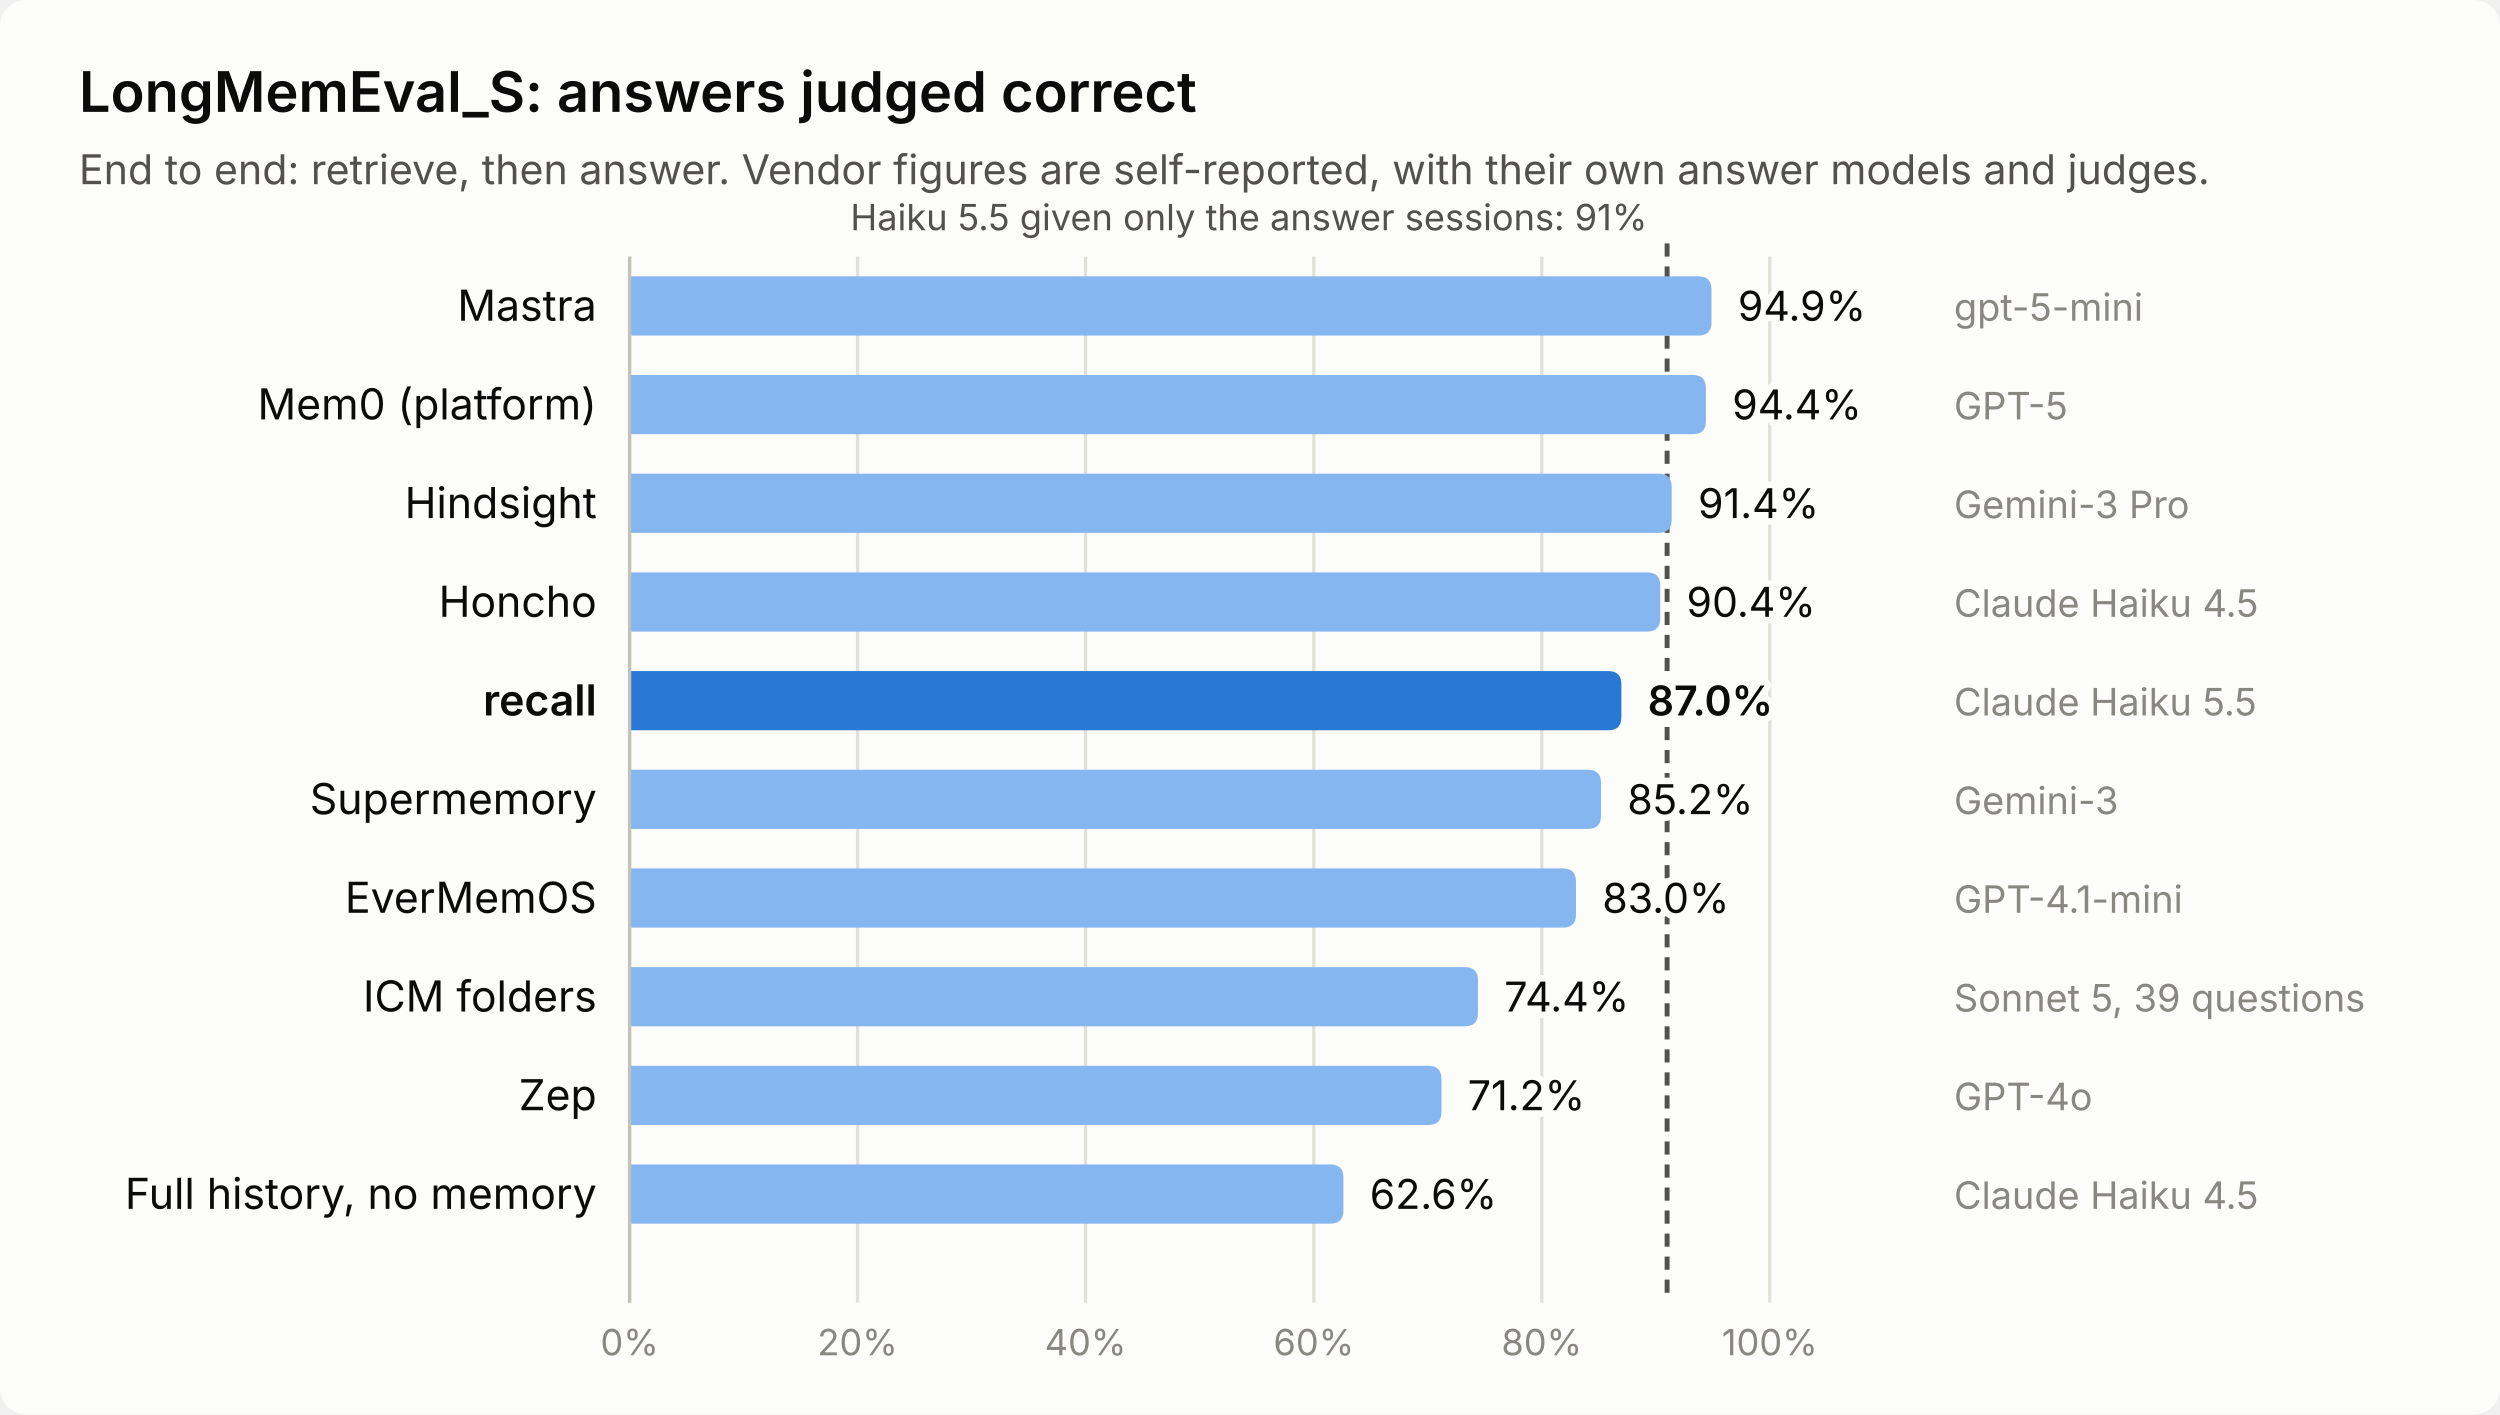
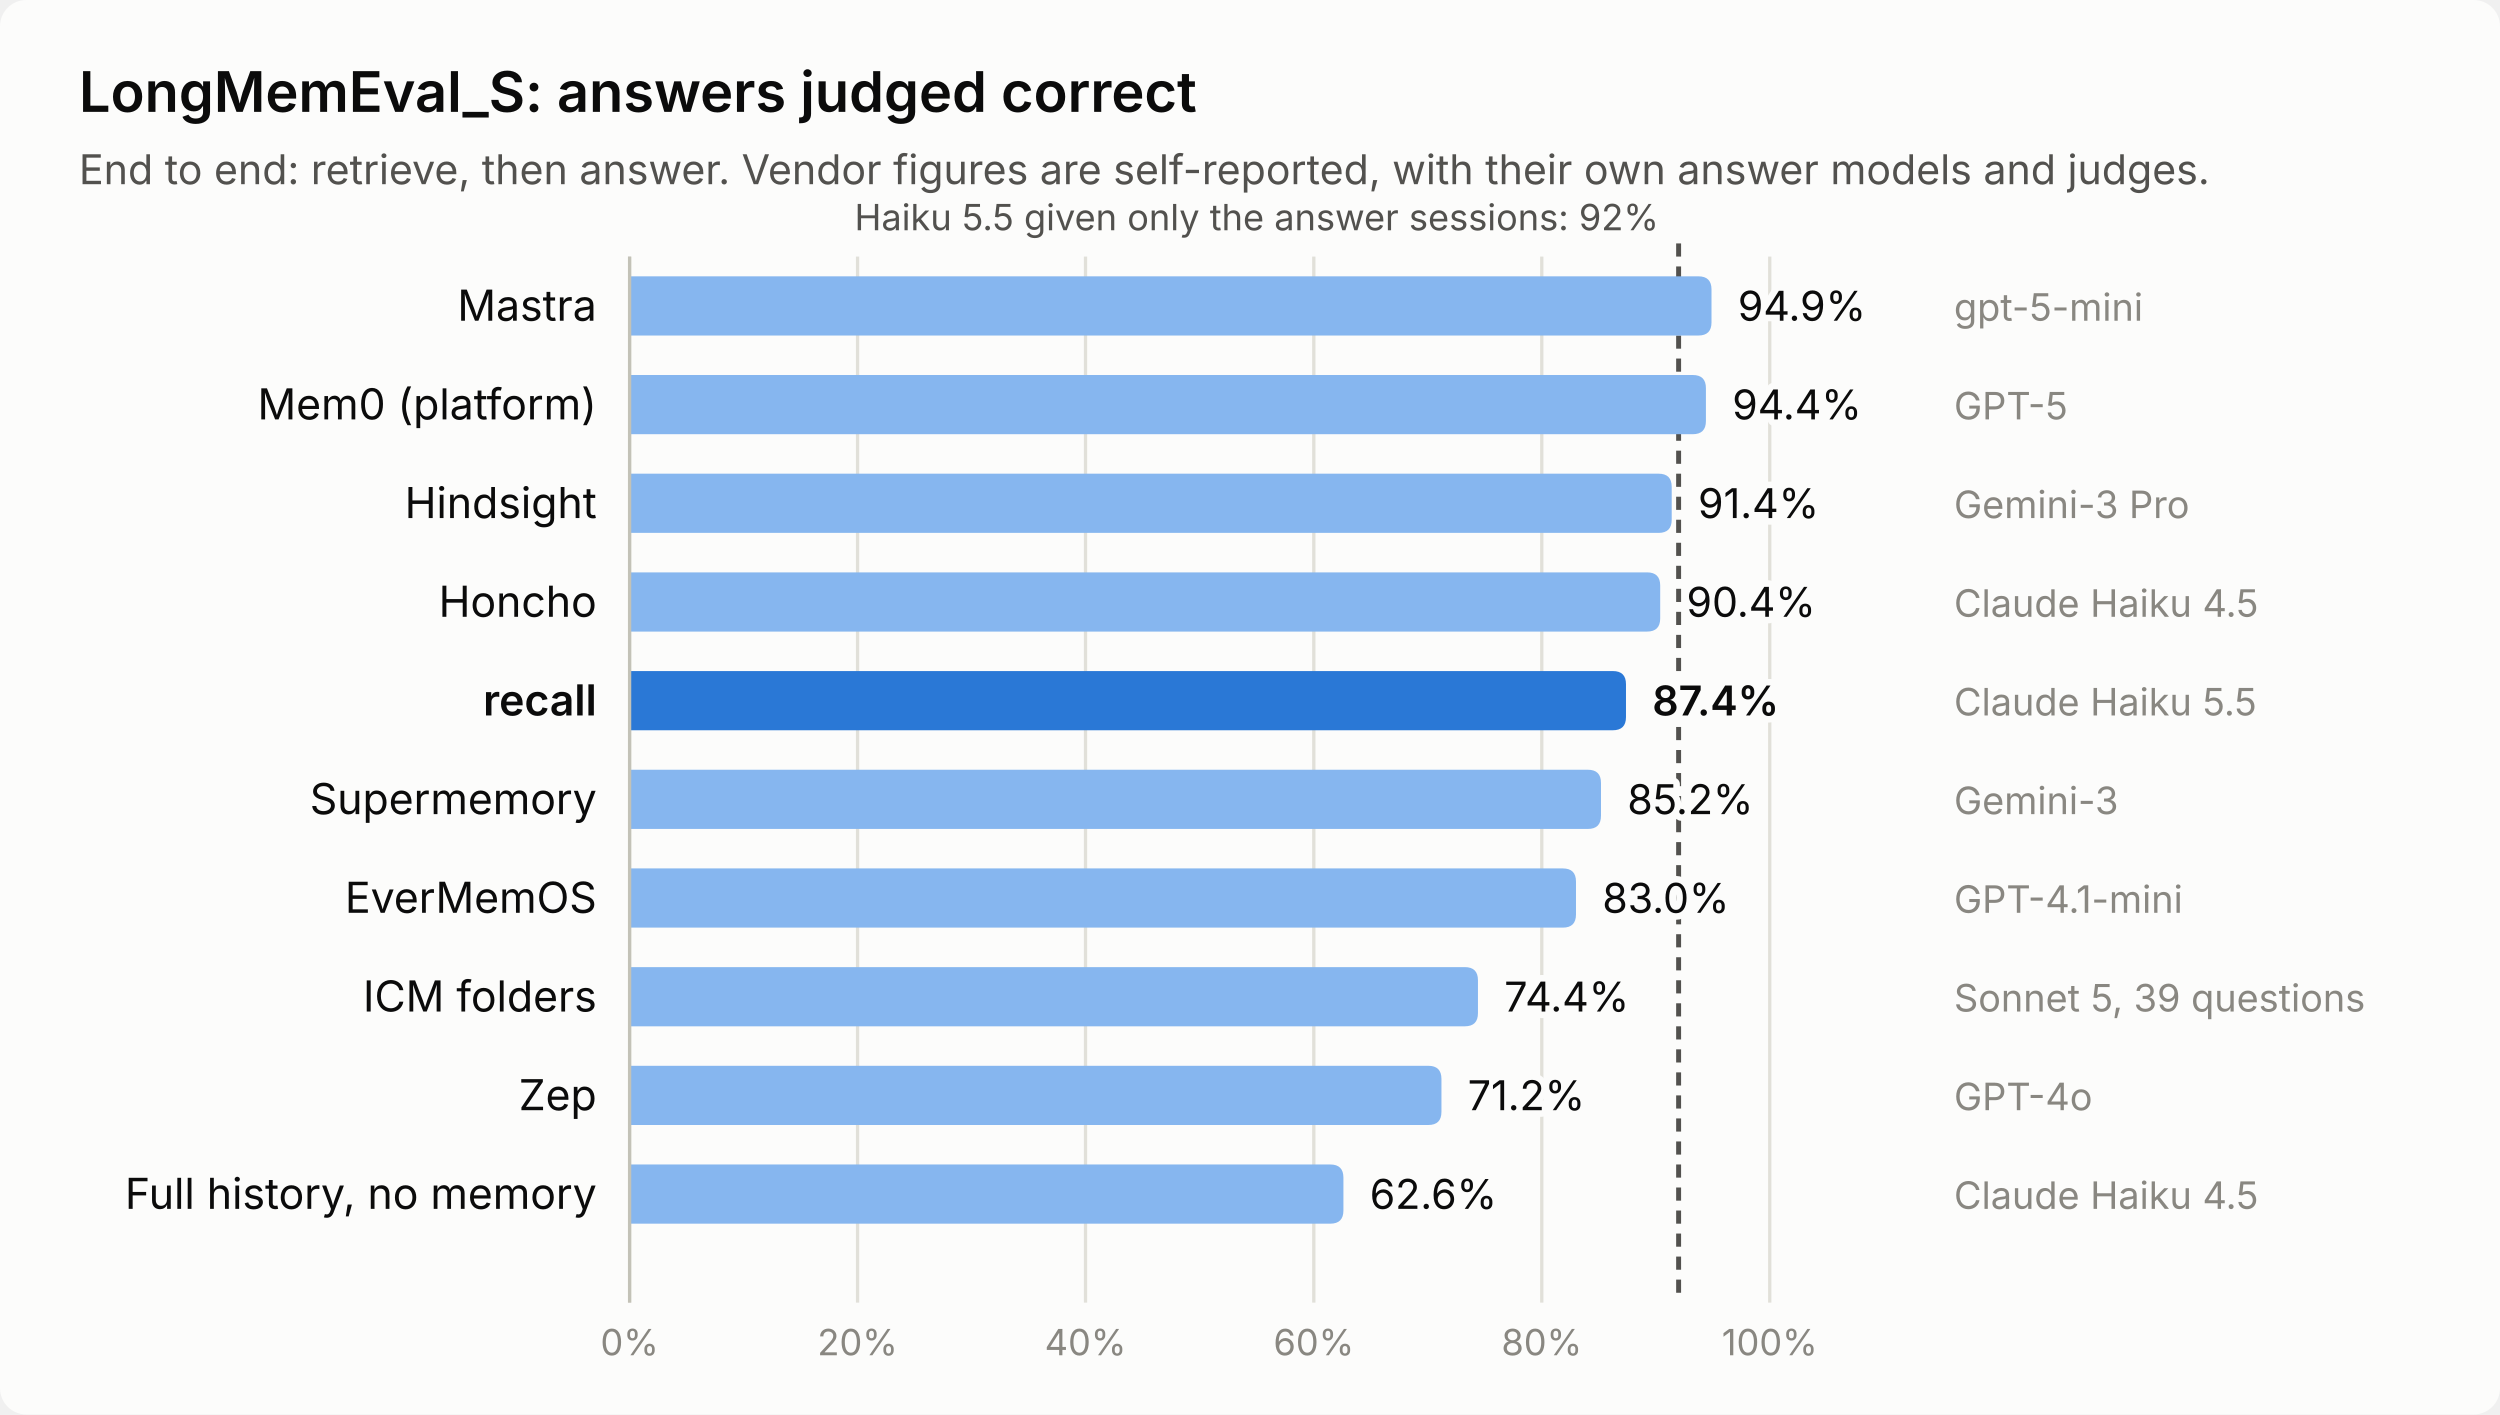
<svg xmlns="http://www.w3.org/2000/svg" width="760" height="430" viewBox="0 0 760 430" role="img" aria-label="LongMemEval_S: answers judged correct">
  <style>
  .surface { fill: #fcfcfb; }
  .ink { fill: #0b0b0b; }
  .ink2 { fill: #52514e; }
  .muted { fill: #898781; }
  .grid { stroke: #e1e0d9; }
  .axis { stroke: #c3c2b7; }
  .ours { fill: #2a78d6; }
  .other { fill: #86b6ef; }
  .ceiling { stroke: #52514e; }
  .ring { stroke: #fcfcfb; }
  .halo { stroke: #fcfcfb; stroke-width: 4px; paint-order: stroke; stroke-linejoin: round; }
+   .s1 { fill: #2a78d6; stroke: #2a78d6; }
+   .s2 { fill: #eb6834; stroke: #eb6834; }
+   .s3 { fill: #1baf7a; stroke: #1baf7a; }
+   .ref { fill: #898781; stroke: #898781; }
+   .frame { fill: none; stroke: #c3c2b7; }
  @media (prefers-color-scheme: dark) {
    .surface { fill: #1a1a19; }
    .ink { fill: #ffffff; }
    .ink2 { fill: #c3c2b7; }
    .grid { stroke: #2c2c2a; }
    .axis { stroke: #383835; }
    .ours { fill: #3987e5; }
    .other { fill: #184f95; }
    .ceiling { stroke: #c3c2b7; }
    .ring { stroke: #1a1a19; }
    .halo { stroke: #1a1a19; }
+     .s1 { fill: #3987e5; stroke: #3987e5; }
+     .s2 { fill: #d95926; stroke: #d95926; }
+     .s3 { fill: #199e70; stroke: #199e70; }
+     .frame { stroke: #383835; }
  }
  text { font-family: system-ui, -apple-system, "Segoe UI", sans-serif; }
</style>
  <rect class="surface" width="760" height="430" rx="8" />
  <text class="ink" x="24" y="34" font-size="17" font-weight="600">LongMemEval_S: answers judged correct</text>
  <text class="ink2" x="24" y="56" font-size="12.5">End to end: retrieve, then answer. Vendor figures are self-reported, with their own answer models and judges.</text>
  <line class="grid" x1="191.4" y1="78" x2="191.4" y2="396" stroke-width="1" />
  <text class="muted" x="191.4" y="412" font-size="11" text-anchor="middle">0%</text>
  <line class="grid" x1="260.7" y1="78" x2="260.7" y2="396" stroke-width="1" />
  <text class="muted" x="260.7" y="412" font-size="11" text-anchor="middle">20%</text>
  <line class="grid" x1="330.0" y1="78" x2="330.0" y2="396" stroke-width="1" />
  <text class="muted" x="330.0" y="412" font-size="11" text-anchor="middle">40%</text>
  <line class="grid" x1="399.4" y1="78" x2="399.4" y2="396" stroke-width="1" />
  <text class="muted" x="399.4" y="412" font-size="11" text-anchor="middle">60%</text>
  <line class="grid" x1="468.7" y1="78" x2="468.7" y2="396" stroke-width="1" />
  <text class="muted" x="468.7" y="412" font-size="11" text-anchor="middle">80%</text>
  <line class="grid" x1="538.0" y1="78" x2="538.0" y2="396" stroke-width="1" />
  <text class="muted" x="538.0" y="412" font-size="11" text-anchor="middle">100%</text>
-   <line class="ceiling" x1="506.8" y1="74" x2="506.8" y2="396" stroke-width="1.5" stroke-dasharray="4 3" />
-   <text class="ink2 halo" x="500.8" y="70" font-size="11" text-anchor="end">Haiku 5.5 given only the answer sessions: 91%</text>
+   <line class="ceiling" x1="510.3" y1="74" x2="510.3" y2="396" stroke-width="1.5" stroke-dasharray="4 3" />
+   <text class="ink2 halo" x="504.3" y="70" font-size="11" text-anchor="end">Haiku 5.5 given only the answer sessions: 92%</text>
  <text class="ink" x="181.4" y="97.5" font-size="13" text-anchor="end">Mastra</text>
  <path class="other" d="M191.4,84.0 H516.3 Q520.3,84.0 520.3,88.0 V98.0 Q520.3,102.0 516.3,102.0 H191.4 Z" />
  <text class="ink halo" x="528.3" y="97.5" font-size="12.5">94.9%</text>
  <text class="muted" x="594.0" y="97.5" font-size="11.5">gpt-5-mini</text>
  <text class="ink" x="181.4" y="127.5" font-size="13" text-anchor="end">Mem0 (platform)</text>
  <path class="other" d="M191.4,114.0 H514.6 Q518.6,114.0 518.6,118.0 V128.0 Q518.6,132.0 514.6,132.0 H191.4 Z" />
  <text class="ink halo" x="526.6" y="127.5" font-size="12.5">94.4%</text>
  <text class="muted" x="594.0" y="127.5" font-size="11.5">GPT-5</text>
  <text class="ink" x="181.4" y="157.5" font-size="13" text-anchor="end">Hindsight</text>
  <path class="other" d="M191.4,144.0 H504.2 Q508.2,144.0 508.2,148.0 V158.0 Q508.2,162.0 504.2,162.0 H191.4 Z" />
  <text class="ink halo" x="516.2" y="157.5" font-size="12.5">91.4%</text>
  <text class="muted" x="594.0" y="157.5" font-size="11.5">Gemini-3 Pro</text>
  <text class="ink" x="181.4" y="187.5" font-size="13" text-anchor="end">Honcho</text>
  <path class="other" d="M191.4,174.0 H500.7 Q504.7,174.0 504.7,178.0 V188.0 Q504.7,192.0 500.7,192.0 H191.4 Z" />
  <text class="ink halo" x="512.7" y="187.5" font-size="12.5">90.4%</text>
  <text class="muted" x="594.0" y="187.5" font-size="11.5">Claude Haiku 4.5</text>
  <text class="ink" x="181.4" y="217.5" font-size="13" text-anchor="end" font-weight="600">recall</text>
-   <path class="ours" d="M191.4,204.0 H488.9 Q492.9,204.0 492.9,208.0 V218.0 Q492.9,222.0 488.9,222.0 H191.4 Z" />
-   <text class="ink halo" x="500.9" y="217.5" font-size="12.5" font-weight="600">87.0%</text>
+   <path class="ours" d="M191.4,204.0 H490.3 Q494.3,204.0 494.3,208.0 V218.0 Q494.3,222.0 490.3,222.0 H191.4 Z" />
+   <text class="ink halo" x="502.3" y="217.5" font-size="12.5" font-weight="600">87.4%</text>
  <text class="muted" x="594.0" y="217.5" font-size="11.5">Claude Haiku 5.5</text>
  <text class="ink" x="181.4" y="247.5" font-size="13" text-anchor="end">Supermemory</text>
  <path class="other" d="M191.4,234.0 H482.7 Q486.7,234.0 486.7,238.0 V248.0 Q486.7,252.0 482.7,252.0 H191.4 Z" />
  <text class="ink halo" x="494.7" y="247.5" font-size="12.5">85.2%</text>
  <text class="muted" x="594.0" y="247.5" font-size="11.5">Gemini-3</text>
  <text class="ink" x="181.4" y="277.5" font-size="13" text-anchor="end">EverMemOS</text>
  <path class="other" d="M191.4,264.0 H475.1 Q479.1,264.0 479.1,268.0 V278.0 Q479.1,282.0 475.1,282.0 H191.4 Z" />
  <text class="ink halo" x="487.1" y="277.5" font-size="12.5">83.0%</text>
  <text class="muted" x="594.0" y="277.5" font-size="11.5">GPT-4.1-mini</text>
  <text class="ink" x="181.4" y="307.5" font-size="13" text-anchor="end">ICM folders</text>
  <path class="other" d="M191.4,294.0 H445.3 Q449.3,294.0 449.3,298.0 V308.0 Q449.3,312.0 445.3,312.0 H191.4 Z" />
  <text class="ink halo" x="457.3" y="307.5" font-size="12.5">74.4%</text>
  <text class="muted" x="594.0" y="307.5" font-size="11.5">Sonnet 5, 39 questions</text>
  <text class="ink" x="181.4" y="337.5" font-size="13" text-anchor="end">Zep</text>
  <path class="other" d="M191.4,324.0 H434.2 Q438.2,324.0 438.2,328.0 V338.0 Q438.2,342.0 434.2,342.0 H191.4 Z" />
  <text class="ink halo" x="446.2" y="337.5" font-size="12.5">71.2%</text>
  <text class="muted" x="594.0" y="337.5" font-size="11.5">GPT-4o</text>
  <text class="ink" x="181.4" y="367.5" font-size="13" text-anchor="end">Full history, no memory</text>
  <path class="other" d="M191.4,354.0 H404.4 Q408.4,354.0 408.4,358.0 V368.0 Q408.4,372.0 404.4,372.0 H191.4 Z" />
  <text class="ink halo" x="416.4" y="367.5" font-size="12.5">62.6%</text>
  <text class="muted" x="594.0" y="367.5" font-size="11.5">Claude Haiku 4.5</text>
  <line class="axis" x1="191.4" y1="78" x2="191.4" y2="396" stroke-width="1" />
</svg>
